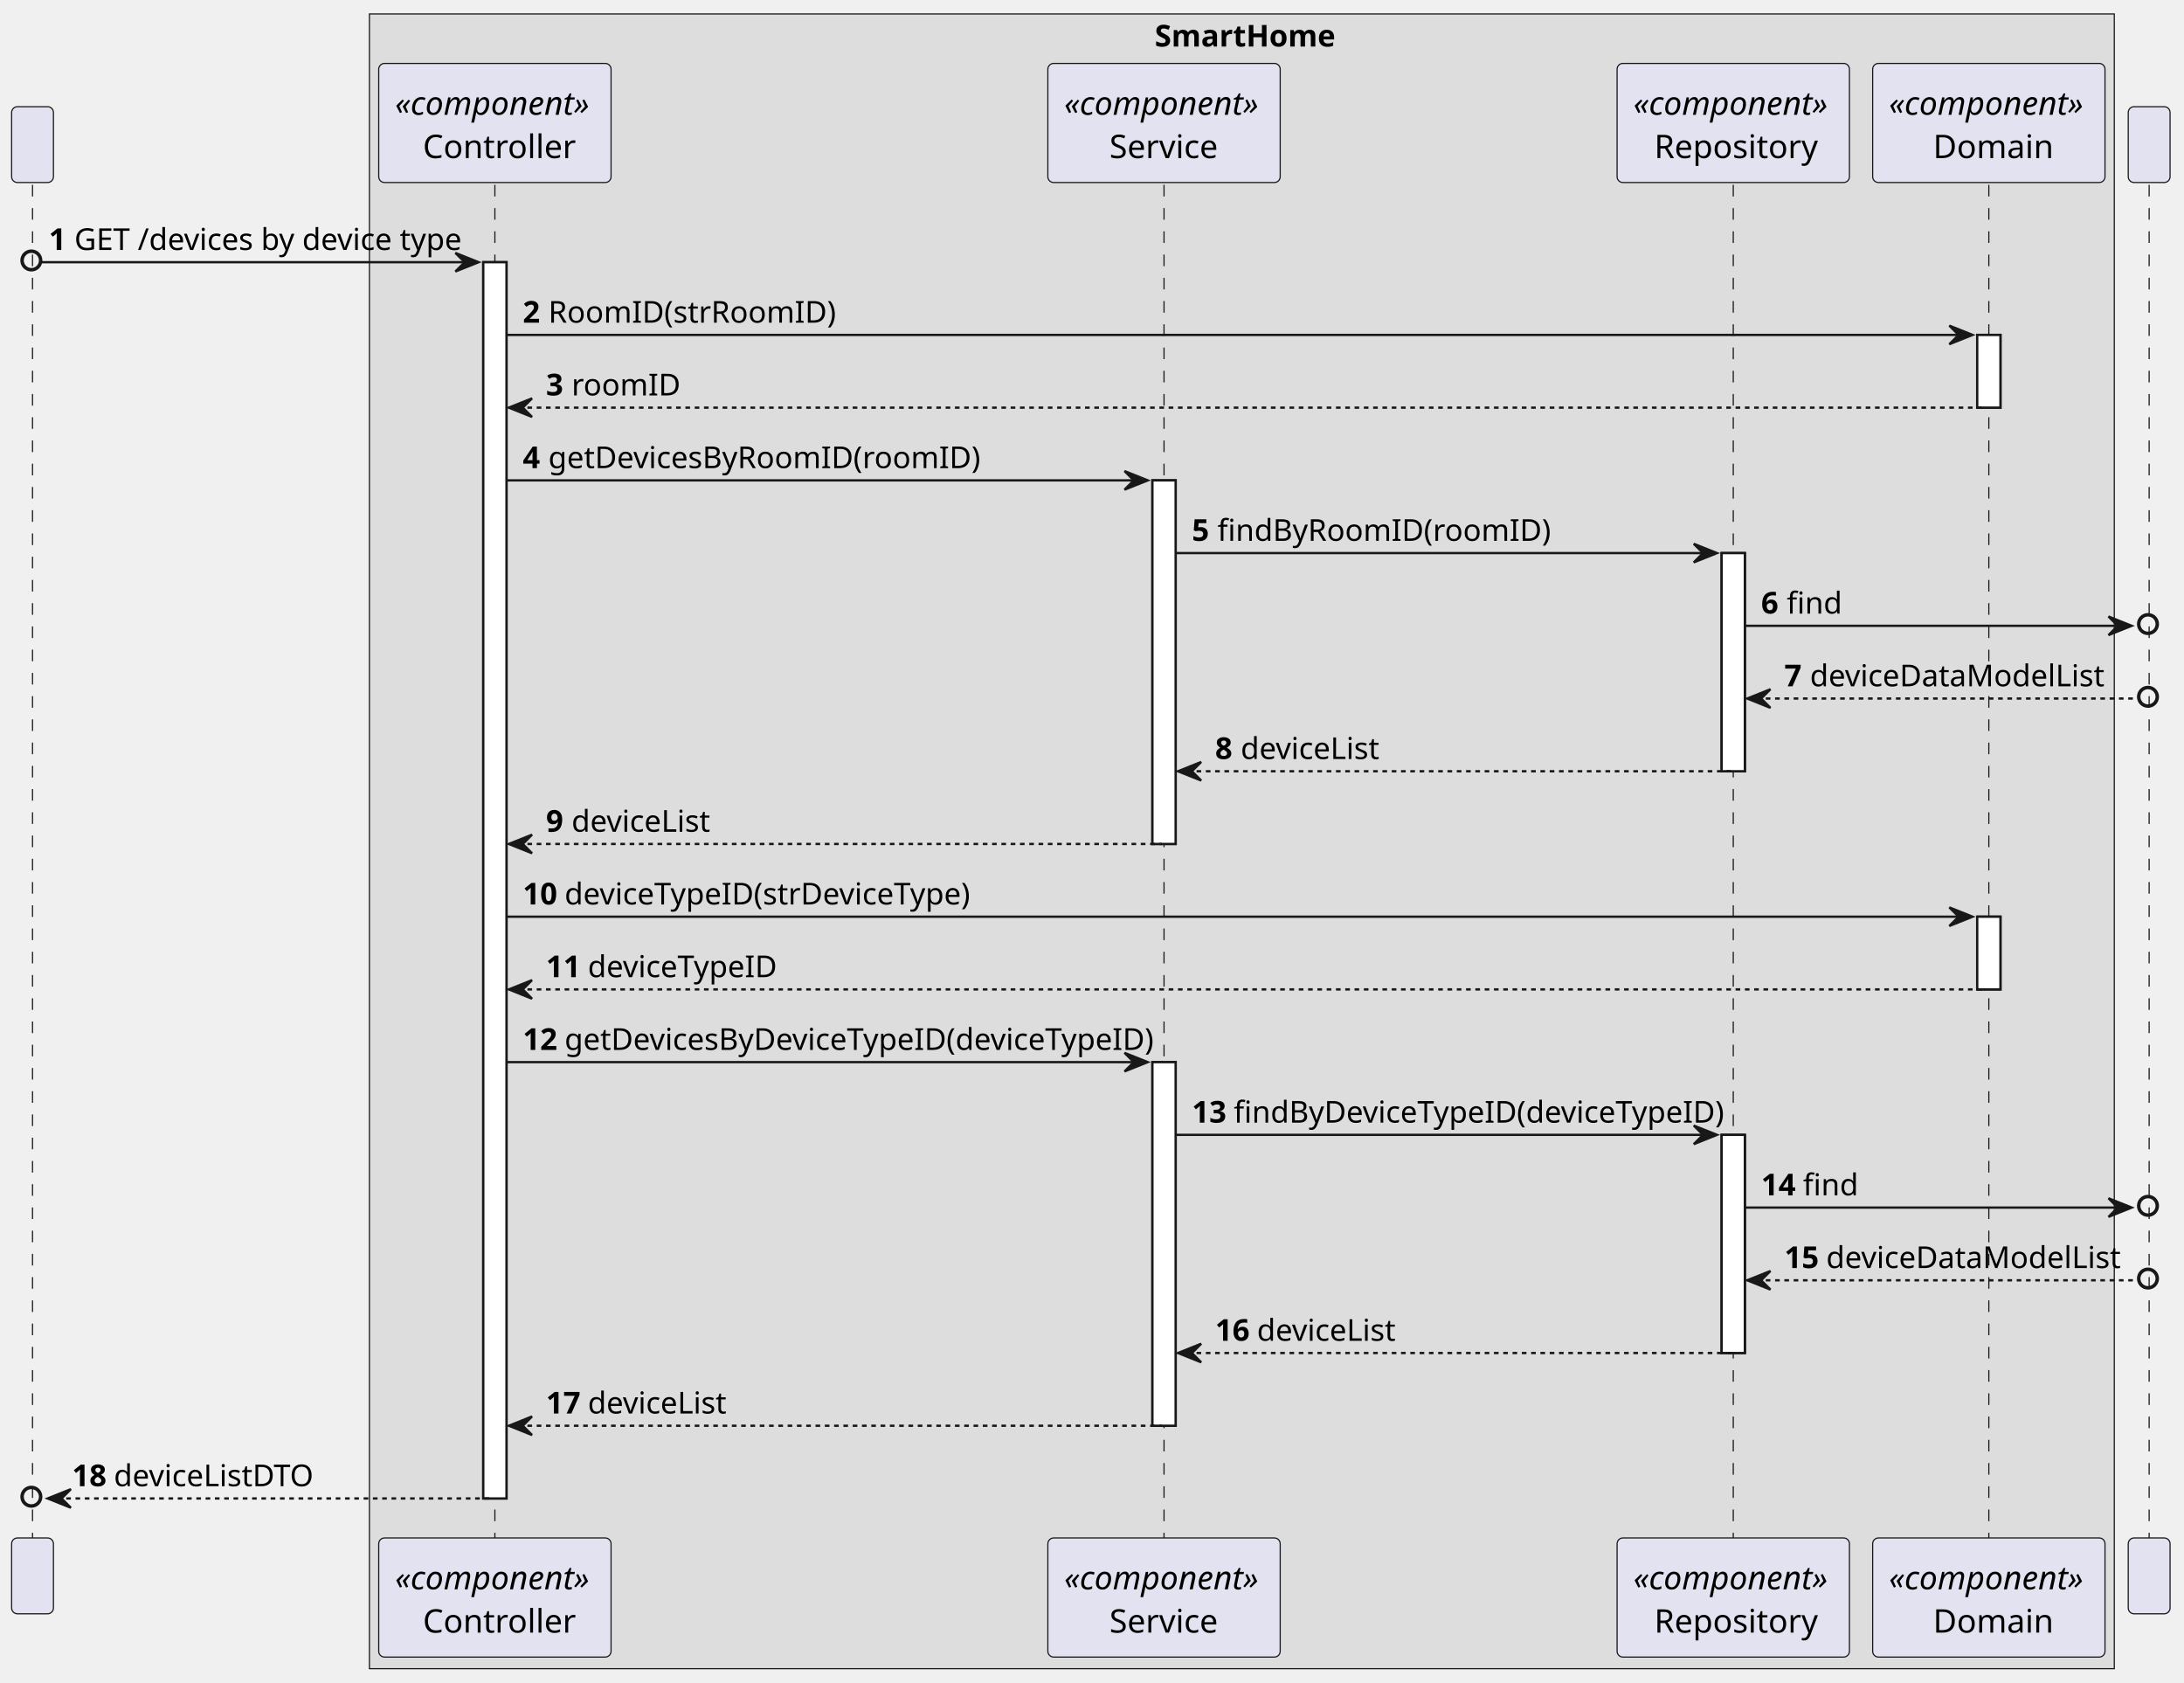
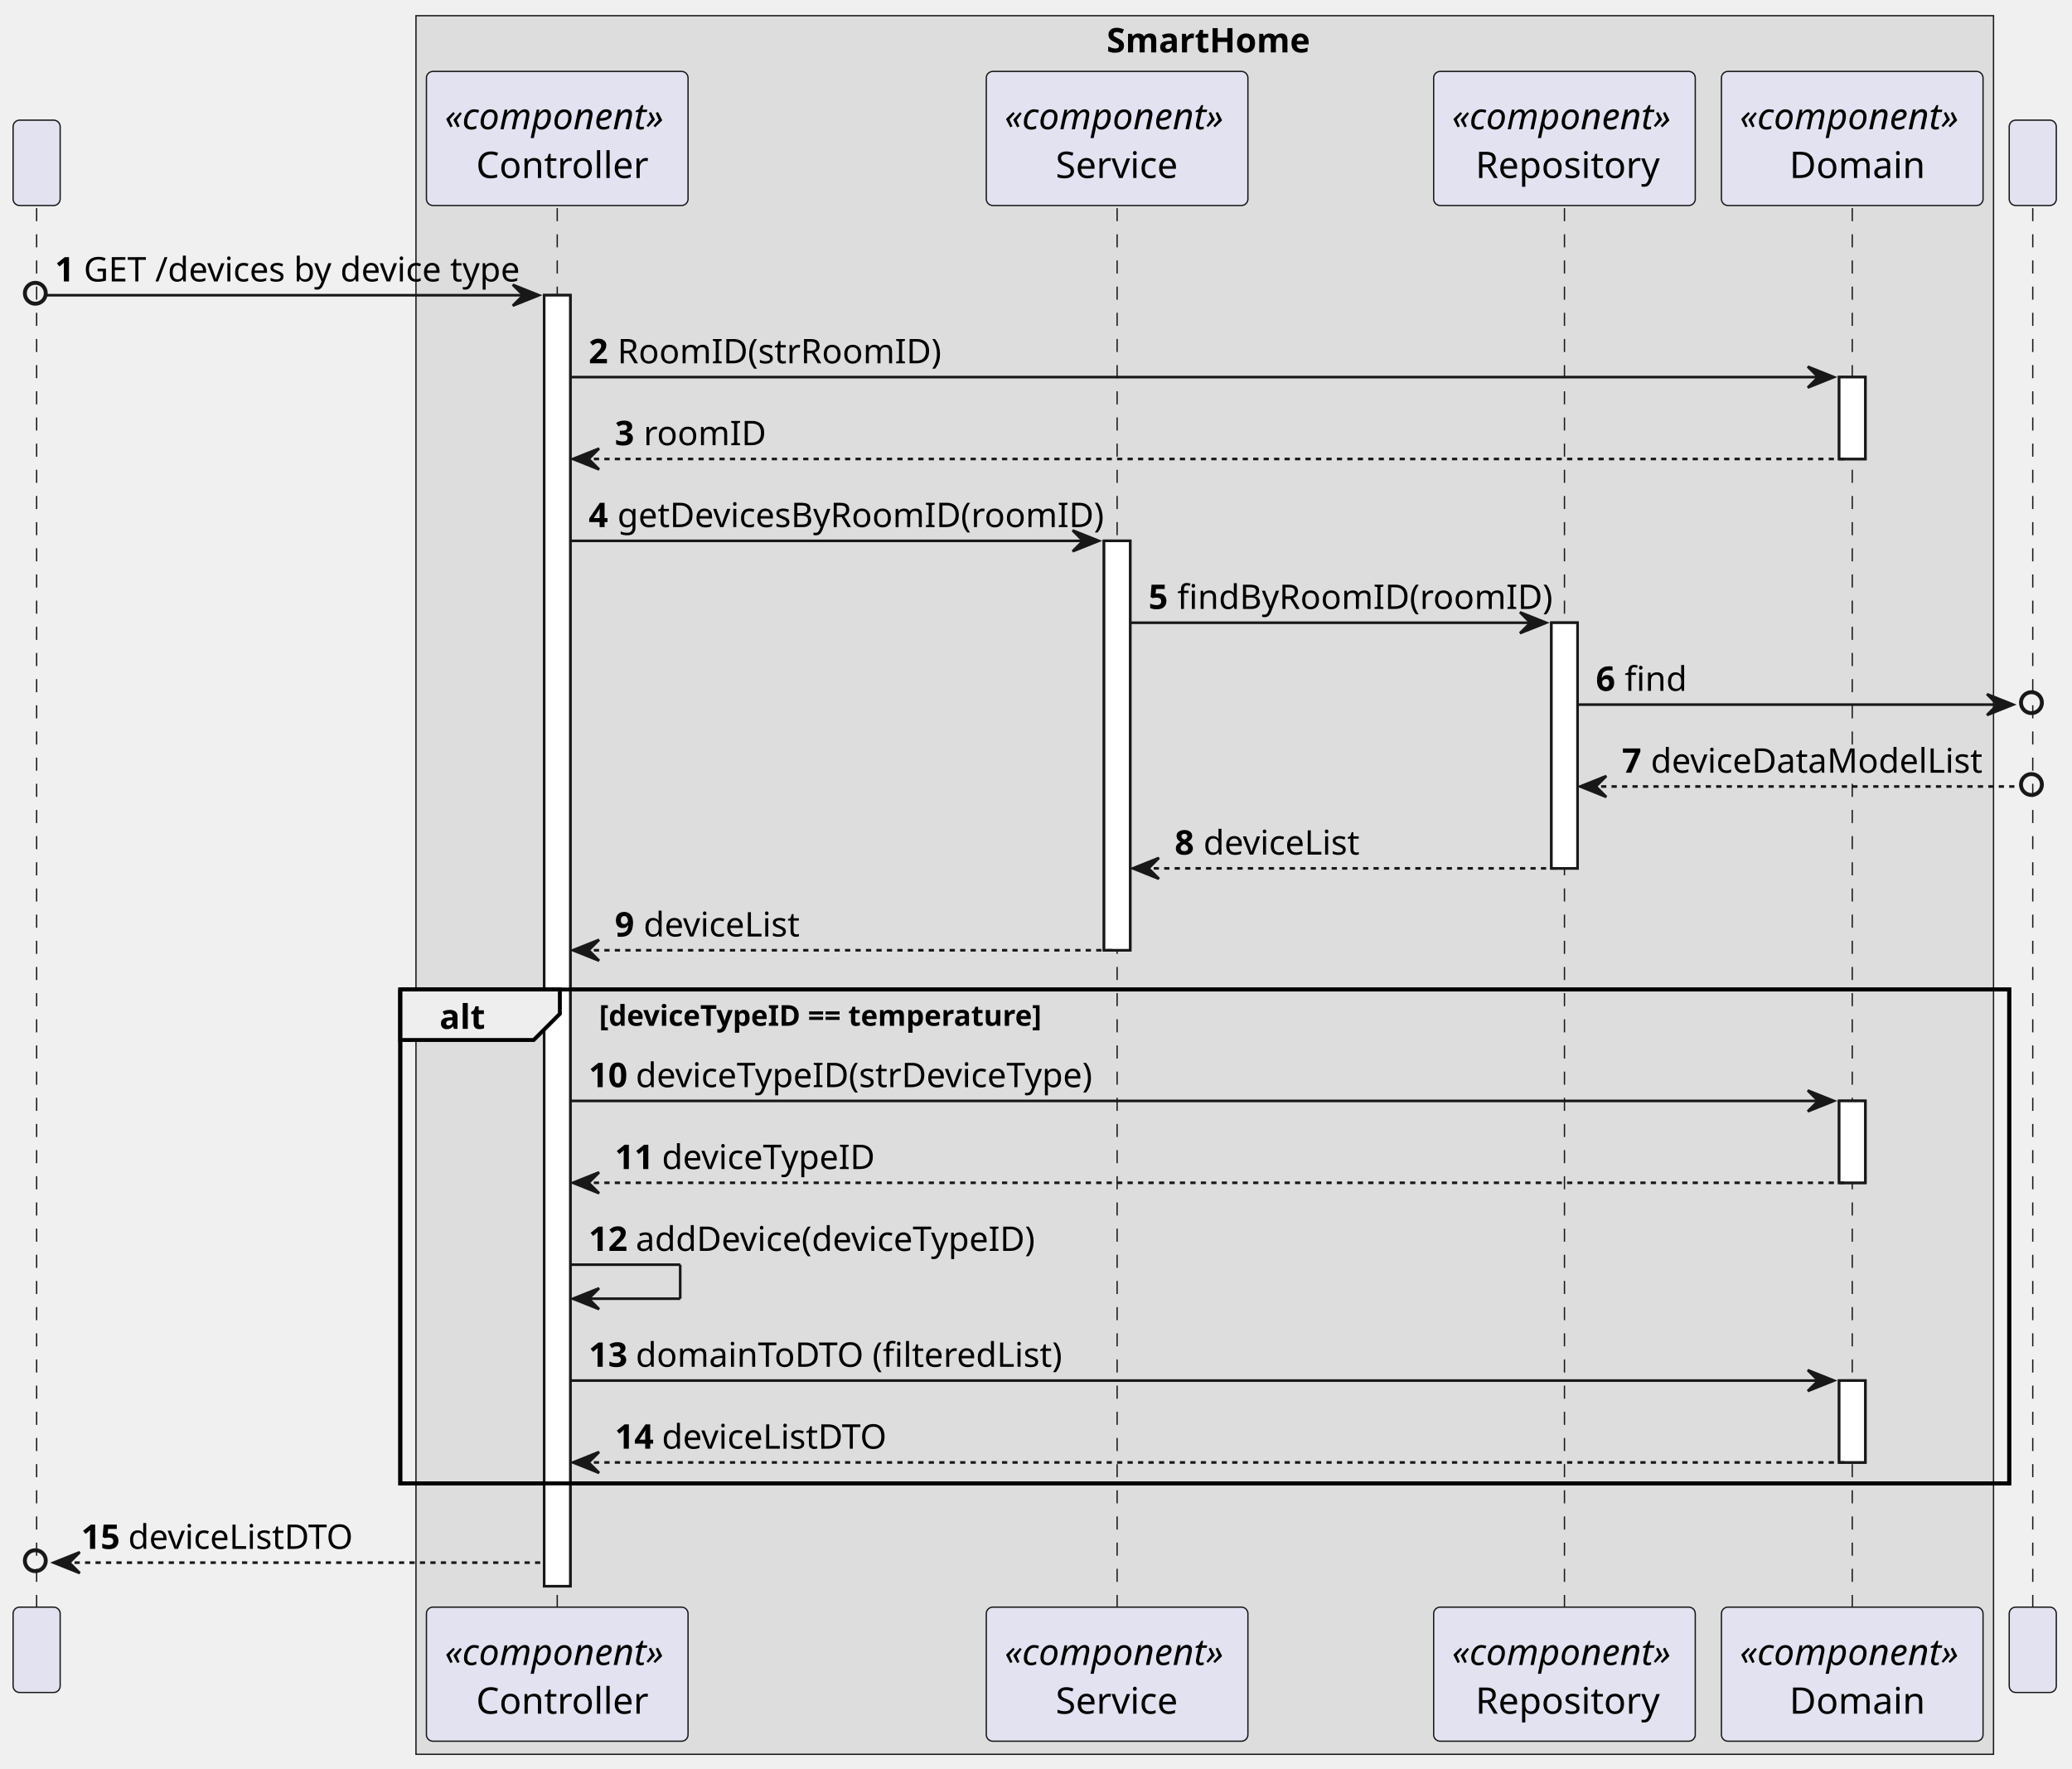
- <svg xmlns="http://www.w3.org/2000/svg" contentStyleType="text/css" height="724px" preserveAspectRatio="none" style="width:940px;height:724px;background:#FFFFFF;" version="1.1" viewBox="0 0 940 724" width="940px" zoomAndPan="magnify">
+ <svg xmlns="http://www.w3.org/2000/svg" contentStyleType="text/css" height="676px" preserveAspectRatio="none" style="width:792px;height:676px;background:#FFFFFF;" version="1.1" viewBox="0 0 792 676" width="792px" zoomAndPan="magnify">
  <defs />
  <g>
-     <rect fill="#DDDDDD" height="712.014" style="stroke:#181818;stroke-width:0.5;" width="751" x="159" y="6" />
-     <text fill="#000000" font-family="sans-serif" font-size="13" font-weight="bold" lengthAdjust="spacing" textLength="75" x="497" y="20.028">SmartHome</text>
-     <rect fill="#FFFFFF" height="531.947" style="stroke:#181818;stroke-width:1.0;" width="10" x="208" y="112.824" />
-     <rect fill="#FFFFFF" height="156.455" style="stroke:#181818;stroke-width:1.0;" width="10" x="496" y="206.697" />
-     <rect fill="#FFFFFF" height="156.455" style="stroke:#181818;stroke-width:1.0;" width="10" x="496" y="457.025" />
-     <rect fill="#FFFFFF" height="93.873" style="stroke:#181818;stroke-width:1.0;" width="10" x="741" y="237.988" />
-     <rect fill="#FFFFFF" height="93.873" style="stroke:#181818;stroke-width:1.0;" width="10" x="741" y="488.316" />
-     <rect fill="#FFFFFF" height="31.291" style="stroke:#181818;stroke-width:1.0;" width="10" x="851" y="144.115" />
-     <rect fill="#FFFFFF" height="31.291" style="stroke:#181818;stroke-width:1.0;" width="10" x="851" y="394.443" />
-     <line style="stroke:#181818;stroke-width:0.5;stroke-dasharray:5.0,5.0;" x1="14" x2="14" y1="79.533" y2="662.771" />
-     <line style="stroke:#181818;stroke-width:0.5;stroke-dasharray:5.0,5.0;" x1="213" x2="213" y1="79.533" y2="662.771" />
-     <line style="stroke:#181818;stroke-width:0.5;stroke-dasharray:5.0,5.0;" x1="501" x2="501" y1="79.533" y2="662.771" />
-     <line style="stroke:#181818;stroke-width:0.5;stroke-dasharray:5.0,5.0;" x1="746" x2="746" y1="79.533" y2="662.771" />
-     <line style="stroke:#181818;stroke-width:0.5;stroke-dasharray:5.0,5.0;" x1="856" x2="856" y1="79.533" y2="662.771" />
-     <line style="stroke:#181818;stroke-width:0.5;stroke-dasharray:5.0,5.0;" x1="925" x2="925" y1="79.533" y2="662.771" />
+     <rect fill="#DDDDDD" height="664.432" style="stroke:#181818;stroke-width:0.5;" width="603" x="159" y="6" />
+     <text fill="#000000" font-family="sans-serif" font-size="13" font-weight="bold" lengthAdjust="spacing" textLength="75" x="423" y="20.028">SmartHome</text>
+     <rect fill="#FFFFFF" height="493.365" style="stroke:#181818;stroke-width:1.0;" width="10" x="208" y="112.824" />
+     <rect fill="#FFFFFF" height="156.455" style="stroke:#181818;stroke-width:1.0;" width="10" x="422" y="206.697" />
+     <rect fill="#FFFFFF" height="93.873" style="stroke:#181818;stroke-width:1.0;" width="10" x="593" y="237.988" />
+     <rect fill="#FFFFFF" height="31.291" style="stroke:#181818;stroke-width:1.0;" width="10" x="703" y="144.115" />
+     <rect fill="#FFFFFF" height="31.291" style="stroke:#181818;stroke-width:1.0;" width="10" x="703" y="420.734" />
+     <rect fill="#FFFFFF" height="31.291" style="stroke:#181818;stroke-width:1.0;" width="10" x="703" y="527.607" />
+     <rect fill="none" height="188.746" style="stroke:#000000;stroke-width:1.5;" width="615" x="153" y="378.152" />
+     <line style="stroke:#181818;stroke-width:0.5;stroke-dasharray:5.0,5.0;" x1="14" x2="14" y1="79.533" y2="615.189" />
+     <line style="stroke:#181818;stroke-width:0.5;stroke-dasharray:5.0,5.0;" x1="213" x2="213" y1="79.533" y2="615.189" />
+     <line style="stroke:#181818;stroke-width:0.5;stroke-dasharray:5.0,5.0;" x1="427" x2="427" y1="79.533" y2="615.189" />
+     <line style="stroke:#181818;stroke-width:0.5;stroke-dasharray:5.0,5.0;" x1="598" x2="598" y1="79.533" y2="615.189" />
+     <line style="stroke:#181818;stroke-width:0.5;stroke-dasharray:5.0,5.0;" x1="708" x2="708" y1="79.533" y2="615.189" />
+     <line style="stroke:#181818;stroke-width:0.5;stroke-dasharray:5.0,5.0;" x1="777" x2="777" y1="79.533" y2="615.189" />
    <rect fill="#E2E2F0" height="32.621" rx="2.5" ry="2.5" style="stroke:#181818;stroke-width:0.5;" width="18" x="5" y="45.912" />
    <text fill="#000000" font-family="sans-serif" font-size="14" lengthAdjust="spacing" textLength="4" x="12" y="68.019"> </text>
-     <rect fill="#E2E2F0" height="32.621" rx="2.5" ry="2.5" style="stroke:#181818;stroke-width:0.5;" width="18" x="5" y="661.771" />
-     <text fill="#000000" font-family="sans-serif" font-size="14" lengthAdjust="spacing" textLength="4" x="12" y="683.879"> </text>
+     <rect fill="#E2E2F0" height="32.621" rx="2.5" ry="2.5" style="stroke:#181818;stroke-width:0.5;" width="18" x="5" y="614.189" />
+     <text fill="#000000" font-family="sans-serif" font-size="14" lengthAdjust="spacing" textLength="4" x="12" y="636.297"> </text>
    <rect fill="#E2E2F0" height="51.242" rx="2.5" ry="2.5" style="stroke:#181818;stroke-width:0.5;" width="100" x="163" y="27.291" />
    <text fill="#000000" font-family="sans-serif" font-size="14" font-style="italic" lengthAdjust="spacing" textLength="86" x="170" y="49.398">«component»</text>
    <text fill="#000000" font-family="sans-serif" font-size="14" lengthAdjust="spacing" textLength="62" x="182" y="68.019">Controller</text>
-     <rect fill="#E2E2F0" height="51.242" rx="2.5" ry="2.5" style="stroke:#181818;stroke-width:0.5;" width="100" x="163" y="661.771" />
-     <text fill="#000000" font-family="sans-serif" font-size="14" font-style="italic" lengthAdjust="spacing" textLength="86" x="170" y="683.879">«component»</text>
-     <text fill="#000000" font-family="sans-serif" font-size="14" lengthAdjust="spacing" textLength="62" x="182" y="702.5">Controller</text>
-     <rect fill="#E2E2F0" height="51.242" rx="2.5" ry="2.5" style="stroke:#181818;stroke-width:0.5;" width="100" x="451" y="27.291" />
-     <text fill="#000000" font-family="sans-serif" font-size="14" font-style="italic" lengthAdjust="spacing" textLength="86" x="458" y="49.398">«component»</text>
-     <text fill="#000000" font-family="sans-serif" font-size="14" lengthAdjust="spacing" textLength="47" x="477.5" y="68.019">Service</text>
-     <rect fill="#E2E2F0" height="51.242" rx="2.5" ry="2.5" style="stroke:#181818;stroke-width:0.5;" width="100" x="451" y="661.771" />
-     <text fill="#000000" font-family="sans-serif" font-size="14" font-style="italic" lengthAdjust="spacing" textLength="86" x="458" y="683.879">«component»</text>
-     <text fill="#000000" font-family="sans-serif" font-size="14" lengthAdjust="spacing" textLength="47" x="477.5" y="702.5">Service</text>
-     <rect fill="#E2E2F0" height="51.242" rx="2.5" ry="2.5" style="stroke:#181818;stroke-width:0.5;" width="100" x="696" y="27.291" />
-     <text fill="#000000" font-family="sans-serif" font-size="14" font-style="italic" lengthAdjust="spacing" textLength="86" x="703" y="49.398">«component»</text>
-     <text fill="#000000" font-family="sans-serif" font-size="14" lengthAdjust="spacing" textLength="68" x="712" y="68.019">Repository</text>
-     <rect fill="#E2E2F0" height="51.242" rx="2.5" ry="2.5" style="stroke:#181818;stroke-width:0.5;" width="100" x="696" y="661.771" />
-     <text fill="#000000" font-family="sans-serif" font-size="14" font-style="italic" lengthAdjust="spacing" textLength="86" x="703" y="683.879">«component»</text>
-     <text fill="#000000" font-family="sans-serif" font-size="14" lengthAdjust="spacing" textLength="68" x="712" y="702.5">Repository</text>
-     <rect fill="#E2E2F0" height="51.242" rx="2.5" ry="2.5" style="stroke:#181818;stroke-width:0.5;" width="100" x="806" y="27.291" />
-     <text fill="#000000" font-family="sans-serif" font-size="14" font-style="italic" lengthAdjust="spacing" textLength="86" x="813" y="49.398">«component»</text>
-     <text fill="#000000" font-family="sans-serif" font-size="14" lengthAdjust="spacing" textLength="48" x="832" y="68.019">Domain</text>
-     <rect fill="#E2E2F0" height="51.242" rx="2.5" ry="2.5" style="stroke:#181818;stroke-width:0.5;" width="100" x="806" y="661.771" />
-     <text fill="#000000" font-family="sans-serif" font-size="14" font-style="italic" lengthAdjust="spacing" textLength="86" x="813" y="683.879">«component»</text>
-     <text fill="#000000" font-family="sans-serif" font-size="14" lengthAdjust="spacing" textLength="48" x="832" y="702.5">Domain</text>
-     <rect fill="#E2E2F0" height="32.621" rx="2.5" ry="2.5" style="stroke:#181818;stroke-width:0.5;" width="18" x="916" y="45.912" />
-     <text fill="#000000" font-family="sans-serif" font-size="14" lengthAdjust="spacing" textLength="4" x="923" y="68.019"> </text>
-     <rect fill="#E2E2F0" height="32.621" rx="2.5" ry="2.5" style="stroke:#181818;stroke-width:0.5;" width="18" x="916" y="661.771" />
-     <text fill="#000000" font-family="sans-serif" font-size="14" lengthAdjust="spacing" textLength="4" x="923" y="683.879"> </text>
-     <rect fill="#FFFFFF" height="531.947" style="stroke:#181818;stroke-width:1.0;" width="10" x="208" y="112.824" />
-     <rect fill="#FFFFFF" height="156.455" style="stroke:#181818;stroke-width:1.0;" width="10" x="496" y="206.697" />
-     <rect fill="#FFFFFF" height="156.455" style="stroke:#181818;stroke-width:1.0;" width="10" x="496" y="457.025" />
-     <rect fill="#FFFFFF" height="93.873" style="stroke:#181818;stroke-width:1.0;" width="10" x="741" y="237.988" />
-     <rect fill="#FFFFFF" height="93.873" style="stroke:#181818;stroke-width:1.0;" width="10" x="741" y="488.316" />
-     <rect fill="#FFFFFF" height="31.291" style="stroke:#181818;stroke-width:1.0;" width="10" x="851" y="144.115" />
-     <rect fill="#FFFFFF" height="31.291" style="stroke:#181818;stroke-width:1.0;" width="10" x="851" y="394.443" />
+     <rect fill="#E2E2F0" height="51.242" rx="2.5" ry="2.5" style="stroke:#181818;stroke-width:0.5;" width="100" x="163" y="614.189" />
+     <text fill="#000000" font-family="sans-serif" font-size="14" font-style="italic" lengthAdjust="spacing" textLength="86" x="170" y="636.297">«component»</text>
+     <text fill="#000000" font-family="sans-serif" font-size="14" lengthAdjust="spacing" textLength="62" x="182" y="654.918">Controller</text>
+     <rect fill="#E2E2F0" height="51.242" rx="2.5" ry="2.5" style="stroke:#181818;stroke-width:0.5;" width="100" x="377" y="27.291" />
+     <text fill="#000000" font-family="sans-serif" font-size="14" font-style="italic" lengthAdjust="spacing" textLength="86" x="384" y="49.398">«component»</text>
+     <text fill="#000000" font-family="sans-serif" font-size="14" lengthAdjust="spacing" textLength="47" x="403.5" y="68.019">Service</text>
+     <rect fill="#E2E2F0" height="51.242" rx="2.5" ry="2.5" style="stroke:#181818;stroke-width:0.5;" width="100" x="377" y="614.189" />
+     <text fill="#000000" font-family="sans-serif" font-size="14" font-style="italic" lengthAdjust="spacing" textLength="86" x="384" y="636.297">«component»</text>
+     <text fill="#000000" font-family="sans-serif" font-size="14" lengthAdjust="spacing" textLength="47" x="403.5" y="654.918">Service</text>
+     <rect fill="#E2E2F0" height="51.242" rx="2.5" ry="2.5" style="stroke:#181818;stroke-width:0.5;" width="100" x="548" y="27.291" />
+     <text fill="#000000" font-family="sans-serif" font-size="14" font-style="italic" lengthAdjust="spacing" textLength="86" x="555" y="49.398">«component»</text>
+     <text fill="#000000" font-family="sans-serif" font-size="14" lengthAdjust="spacing" textLength="68" x="564" y="68.019">Repository</text>
+     <rect fill="#E2E2F0" height="51.242" rx="2.5" ry="2.5" style="stroke:#181818;stroke-width:0.5;" width="100" x="548" y="614.189" />
+     <text fill="#000000" font-family="sans-serif" font-size="14" font-style="italic" lengthAdjust="spacing" textLength="86" x="555" y="636.297">«component»</text>
+     <text fill="#000000" font-family="sans-serif" font-size="14" lengthAdjust="spacing" textLength="68" x="564" y="654.918">Repository</text>
+     <rect fill="#E2E2F0" height="51.242" rx="2.5" ry="2.5" style="stroke:#181818;stroke-width:0.5;" width="100" x="658" y="27.291" />
+     <text fill="#000000" font-family="sans-serif" font-size="14" font-style="italic" lengthAdjust="spacing" textLength="86" x="665" y="49.398">«component»</text>
+     <text fill="#000000" font-family="sans-serif" font-size="14" lengthAdjust="spacing" textLength="48" x="684" y="68.019">Domain</text>
+     <rect fill="#E2E2F0" height="51.242" rx="2.5" ry="2.5" style="stroke:#181818;stroke-width:0.5;" width="100" x="658" y="614.189" />
+     <text fill="#000000" font-family="sans-serif" font-size="14" font-style="italic" lengthAdjust="spacing" textLength="86" x="665" y="636.297">«component»</text>
+     <text fill="#000000" font-family="sans-serif" font-size="14" lengthAdjust="spacing" textLength="48" x="684" y="654.918">Domain</text>
+     <rect fill="#E2E2F0" height="32.621" rx="2.5" ry="2.5" style="stroke:#181818;stroke-width:0.5;" width="18" x="768" y="45.912" />
+     <text fill="#000000" font-family="sans-serif" font-size="14" lengthAdjust="spacing" textLength="4" x="775" y="68.019"> </text>
+     <rect fill="#E2E2F0" height="32.621" rx="2.5" ry="2.5" style="stroke:#181818;stroke-width:0.5;" width="18" x="768" y="614.189" />
+     <text fill="#000000" font-family="sans-serif" font-size="14" lengthAdjust="spacing" textLength="4" x="775" y="636.297"> </text>
+     <rect fill="#FFFFFF" height="493.365" style="stroke:#181818;stroke-width:1.0;" width="10" x="208" y="112.824" />
+     <rect fill="#FFFFFF" height="156.455" style="stroke:#181818;stroke-width:1.0;" width="10" x="422" y="206.697" />
+     <rect fill="#FFFFFF" height="93.873" style="stroke:#181818;stroke-width:1.0;" width="10" x="593" y="237.988" />
+     <rect fill="#FFFFFF" height="31.291" style="stroke:#181818;stroke-width:1.0;" width="10" x="703" y="144.115" />
+     <rect fill="#FFFFFF" height="31.291" style="stroke:#181818;stroke-width:1.0;" width="10" x="703" y="420.734" />
+     <rect fill="#FFFFFF" height="31.291" style="stroke:#181818;stroke-width:1.0;" width="10" x="703" y="527.607" />
    <ellipse cx="13.5" cy="112.074" fill="none" rx="4" ry="4" style="stroke:#181818;stroke-width:1.5;" />
    <polygon fill="#181818" points="196,108.824,206,112.824,196,116.824,200,112.824" style="stroke:#181818;stroke-width:1.0;" />
    <line style="stroke:#181818;stroke-width:1.0;" x1="18" x2="202" y1="112.824" y2="112.824" />
    <text fill="#000000" font-family="sans-serif" font-size="13" font-weight="bold" lengthAdjust="spacing" textLength="7" x="21" y="107.561">1</text>
    <text fill="#000000" font-family="sans-serif" font-size="13" lengthAdjust="spacing" textLength="164" x="32" y="107.561">GET /devices by device type</text>
-     <polygon fill="#181818" points="839,140.115,849,144.115,839,148.115,843,144.115" style="stroke:#181818;stroke-width:1.0;" />
-     <line style="stroke:#181818;stroke-width:1.0;" x1="218" x2="845" y1="144.115" y2="144.115" />
+     <polygon fill="#181818" points="691,140.115,701,144.115,691,148.115,695,144.115" style="stroke:#181818;stroke-width:1.0;" />
+     <line style="stroke:#181818;stroke-width:1.0;" x1="218" x2="697" y1="144.115" y2="144.115" />
    <text fill="#000000" font-family="sans-serif" font-size="13" font-weight="bold" lengthAdjust="spacing" textLength="7" x="225" y="138.852">2</text>
    <text fill="#000000" font-family="sans-serif" font-size="13" lengthAdjust="spacing" textLength="115" x="236" y="138.852">RoomID(strRoomID)</text>
    <polygon fill="#181818" points="229,171.406,219,175.406,229,179.406,225,175.406" style="stroke:#181818;stroke-width:1.0;" />
-     <line style="stroke:#181818;stroke-width:1.0;stroke-dasharray:2.0,2.0;" x1="223" x2="855" y1="175.406" y2="175.406" />
+     <line style="stroke:#181818;stroke-width:1.0;stroke-dasharray:2.0,2.0;" x1="223" x2="707" y1="175.406" y2="175.406" />
    <text fill="#000000" font-family="sans-serif" font-size="13" font-weight="bold" lengthAdjust="spacing" textLength="7" x="235" y="170.144">3</text>
    <text fill="#000000" font-family="sans-serif" font-size="13" lengthAdjust="spacing" textLength="41" x="246" y="170.144">roomID</text>
-     <polygon fill="#181818" points="484,202.697,494,206.697,484,210.697,488,206.697" style="stroke:#181818;stroke-width:1.0;" />
-     <line style="stroke:#181818;stroke-width:1.0;" x1="218" x2="490" y1="206.697" y2="206.697" />
+     <polygon fill="#181818" points="410,202.697,420,206.697,410,210.697,414,206.697" style="stroke:#181818;stroke-width:1.0;" />
+     <line style="stroke:#181818;stroke-width:1.0;" x1="218" x2="416" y1="206.697" y2="206.697" />
    <text fill="#000000" font-family="sans-serif" font-size="13" font-weight="bold" lengthAdjust="spacing" textLength="7" x="225" y="201.435">4</text>
    <text fill="#000000" font-family="sans-serif" font-size="13" lengthAdjust="spacing" textLength="174" x="236" y="201.435">getDevicesByRoomID(roomID)</text>
-     <polygon fill="#181818" points="729,233.988,739,237.988,729,241.988,733,237.988" style="stroke:#181818;stroke-width:1.0;" />
-     <line style="stroke:#181818;stroke-width:1.0;" x1="506" x2="735" y1="237.988" y2="237.988" />
-     <text fill="#000000" font-family="sans-serif" font-size="13" font-weight="bold" lengthAdjust="spacing" textLength="7" x="513" y="232.726">5</text>
-     <text fill="#000000" font-family="sans-serif" font-size="13" lengthAdjust="spacing" textLength="131" x="524" y="232.726">findByRoomID(roomID)</text>
-     <ellipse cx="924.5" cy="268.529" fill="none" rx="4" ry="4" style="stroke:#181818;stroke-width:1.5;" />
-     <polygon fill="#181818" points="907.5,265.279,917.5,269.279,907.5,273.279,911.5,269.279" style="stroke:#181818;stroke-width:1.0;" />
-     <line style="stroke:#181818;stroke-width:1.0;" x1="751" x2="913.5" y1="269.279" y2="269.279" />
-     <text fill="#000000" font-family="sans-serif" font-size="13" font-weight="bold" lengthAdjust="spacing" textLength="7" x="758" y="264.017">6</text>
-     <text fill="#000000" font-family="sans-serif" font-size="13" lengthAdjust="spacing" textLength="20" x="769" y="264.017">find</text>
-     <polygon fill="#181818" points="762,296.57,752,300.57,762,304.57,758,300.57" style="stroke:#181818;stroke-width:1.0;" />
-     <ellipse cx="924.5" cy="299.82" fill="none" rx="4" ry="4" style="stroke:#181818;stroke-width:1.5;" />
-     <line style="stroke:#181818;stroke-width:1.0;stroke-dasharray:2.0,2.0;" x1="756" x2="920" y1="300.57" y2="300.57" />
-     <text fill="#000000" font-family="sans-serif" font-size="13" font-weight="bold" lengthAdjust="spacing" textLength="7" x="768" y="295.308">7</text>
-     <text fill="#000000" font-family="sans-serif" font-size="13" lengthAdjust="spacing" textLength="119" x="779" y="295.308">deviceDataModelList</text>
-     <polygon fill="#181818" points="517,327.861,507,331.861,517,335.861,513,331.861" style="stroke:#181818;stroke-width:1.0;" />
-     <line style="stroke:#181818;stroke-width:1.0;stroke-dasharray:2.0,2.0;" x1="511" x2="745" y1="331.861" y2="331.861" />
-     <text fill="#000000" font-family="sans-serif" font-size="13" font-weight="bold" lengthAdjust="spacing" textLength="7" x="523" y="326.599">8</text>
-     <text fill="#000000" font-family="sans-serif" font-size="13" lengthAdjust="spacing" textLength="57" x="534" y="326.599">deviceList</text>
+     <polygon fill="#181818" points="581,233.988,591,237.988,581,241.988,585,237.988" style="stroke:#181818;stroke-width:1.0;" />
+     <line style="stroke:#181818;stroke-width:1.0;" x1="432" x2="587" y1="237.988" y2="237.988" />
+     <text fill="#000000" font-family="sans-serif" font-size="13" font-weight="bold" lengthAdjust="spacing" textLength="7" x="439" y="232.726">5</text>
+     <text fill="#000000" font-family="sans-serif" font-size="13" lengthAdjust="spacing" textLength="131" x="450" y="232.726">findByRoomID(roomID)</text>
+     <ellipse cx="776.5" cy="268.529" fill="none" rx="4" ry="4" style="stroke:#181818;stroke-width:1.5;" />
+     <polygon fill="#181818" points="759.5,265.279,769.5,269.279,759.5,273.279,763.5,269.279" style="stroke:#181818;stroke-width:1.0;" />
+     <line style="stroke:#181818;stroke-width:1.0;" x1="603" x2="765.5" y1="269.279" y2="269.279" />
+     <text fill="#000000" font-family="sans-serif" font-size="13" font-weight="bold" lengthAdjust="spacing" textLength="7" x="610" y="264.017">6</text>
+     <text fill="#000000" font-family="sans-serif" font-size="13" lengthAdjust="spacing" textLength="20" x="621" y="264.017">find</text>
+     <polygon fill="#181818" points="614,296.57,604,300.57,614,304.57,610,300.57" style="stroke:#181818;stroke-width:1.0;" />
+     <ellipse cx="776.5" cy="299.82" fill="none" rx="4" ry="4" style="stroke:#181818;stroke-width:1.5;" />
+     <line style="stroke:#181818;stroke-width:1.0;stroke-dasharray:2.0,2.0;" x1="608" x2="772" y1="300.57" y2="300.57" />
+     <text fill="#000000" font-family="sans-serif" font-size="13" font-weight="bold" lengthAdjust="spacing" textLength="7" x="620" y="295.308">7</text>
+     <text fill="#000000" font-family="sans-serif" font-size="13" lengthAdjust="spacing" textLength="119" x="631" y="295.308">deviceDataModelList</text>
+     <polygon fill="#181818" points="443,327.861,433,331.861,443,335.861,439,331.861" style="stroke:#181818;stroke-width:1.0;" />
+     <line style="stroke:#181818;stroke-width:1.0;stroke-dasharray:2.0,2.0;" x1="437" x2="597" y1="331.861" y2="331.861" />
+     <text fill="#000000" font-family="sans-serif" font-size="13" font-weight="bold" lengthAdjust="spacing" textLength="7" x="449" y="326.599">8</text>
+     <text fill="#000000" font-family="sans-serif" font-size="13" lengthAdjust="spacing" textLength="57" x="460" y="326.599">deviceList</text>
    <polygon fill="#181818" points="229,359.152,219,363.152,229,367.152,225,363.152" style="stroke:#181818;stroke-width:1.0;" />
-     <line style="stroke:#181818;stroke-width:1.0;stroke-dasharray:2.0,2.0;" x1="223" x2="500" y1="363.152" y2="363.152" />
+     <line style="stroke:#181818;stroke-width:1.0;stroke-dasharray:2.0,2.0;" x1="223" x2="426" y1="363.152" y2="363.152" />
    <text fill="#000000" font-family="sans-serif" font-size="13" font-weight="bold" lengthAdjust="spacing" textLength="7" x="235" y="357.89">9</text>
    <text fill="#000000" font-family="sans-serif" font-size="13" lengthAdjust="spacing" textLength="57" x="246" y="357.89">deviceList</text>
-     <polygon fill="#181818" points="839,390.443,849,394.443,839,398.443,843,394.443" style="stroke:#181818;stroke-width:1.0;" />
-     <line style="stroke:#181818;stroke-width:1.0;" x1="218" x2="845" y1="394.443" y2="394.443" />
-     <text fill="#000000" font-family="sans-serif" font-size="13" font-weight="bold" lengthAdjust="spacing" textLength="14" x="225" y="389.181">10</text>
-     <text fill="#000000" font-family="sans-serif" font-size="13" lengthAdjust="spacing" textLength="165" x="243" y="389.181">deviceTypeID(strDeviceType)</text>
-     <polygon fill="#181818" points="229,421.734,219,425.734,229,429.734,225,425.734" style="stroke:#181818;stroke-width:1.0;" />
-     <line style="stroke:#181818;stroke-width:1.0;stroke-dasharray:2.0,2.0;" x1="223" x2="855" y1="425.734" y2="425.734" />
-     <text fill="#000000" font-family="sans-serif" font-size="13" font-weight="bold" lengthAdjust="spacing" textLength="14" x="235" y="420.472">11</text>
-     <text fill="#000000" font-family="sans-serif" font-size="13" lengthAdjust="spacing" textLength="76" x="253" y="420.472">deviceTypeID</text>
-     <polygon fill="#181818" points="484,453.025,494,457.025,484,461.025,488,457.025" style="stroke:#181818;stroke-width:1.0;" />
-     <line style="stroke:#181818;stroke-width:1.0;" x1="218" x2="490" y1="457.025" y2="457.025" />
-     <text fill="#000000" font-family="sans-serif" font-size="13" font-weight="bold" lengthAdjust="spacing" textLength="14" x="225" y="451.763">12</text>
-     <text fill="#000000" font-family="sans-serif" font-size="13" lengthAdjust="spacing" textLength="241" x="243" y="451.763">getDevicesByDeviceTypeID(deviceTypeID)</text>
-     <polygon fill="#181818" points="729,484.316,739,488.316,729,492.316,733,488.316" style="stroke:#181818;stroke-width:1.0;" />
-     <line style="stroke:#181818;stroke-width:1.0;" x1="506" x2="735" y1="488.316" y2="488.316" />
-     <text fill="#000000" font-family="sans-serif" font-size="13" font-weight="bold" lengthAdjust="spacing" textLength="14" x="513" y="483.054">13</text>
-     <text fill="#000000" font-family="sans-serif" font-size="13" lengthAdjust="spacing" textLength="198" x="531" y="483.054">findByDeviceTypeID(deviceTypeID)</text>
-     <ellipse cx="924.5" cy="518.857" fill="none" rx="4" ry="4" style="stroke:#181818;stroke-width:1.5;" />
-     <polygon fill="#181818" points="907.5,515.607,917.5,519.607,907.5,523.607,911.5,519.607" style="stroke:#181818;stroke-width:1.0;" />
-     <line style="stroke:#181818;stroke-width:1.0;" x1="751" x2="913.5" y1="519.607" y2="519.607" />
-     <text fill="#000000" font-family="sans-serif" font-size="13" font-weight="bold" lengthAdjust="spacing" textLength="14" x="758" y="514.345">14</text>
-     <text fill="#000000" font-family="sans-serif" font-size="13" lengthAdjust="spacing" textLength="20" x="776" y="514.345">find</text>
-     <polygon fill="#181818" points="762,546.898,752,550.898,762,554.898,758,550.898" style="stroke:#181818;stroke-width:1.0;" />
-     <ellipse cx="924.5" cy="550.148" fill="none" rx="4" ry="4" style="stroke:#181818;stroke-width:1.5;" />
-     <line style="stroke:#181818;stroke-width:1.0;stroke-dasharray:2.0,2.0;" x1="756" x2="920" y1="550.898" y2="550.898" />
-     <text fill="#000000" font-family="sans-serif" font-size="13" font-weight="bold" lengthAdjust="spacing" textLength="14" x="768" y="545.636">15</text>
-     <text fill="#000000" font-family="sans-serif" font-size="13" lengthAdjust="spacing" textLength="119" x="786" y="545.636">deviceDataModelList</text>
-     <polygon fill="#181818" points="517,578.189,507,582.189,517,586.189,513,582.189" style="stroke:#181818;stroke-width:1.0;" />
-     <line style="stroke:#181818;stroke-width:1.0;stroke-dasharray:2.0,2.0;" x1="511" x2="745" y1="582.189" y2="582.189" />
-     <text fill="#000000" font-family="sans-serif" font-size="13" font-weight="bold" lengthAdjust="spacing" textLength="14" x="523" y="576.927">16</text>
-     <text fill="#000000" font-family="sans-serif" font-size="13" lengthAdjust="spacing" textLength="57" x="541" y="576.927">deviceList</text>
-     <polygon fill="#181818" points="229,609.481,219,613.481,229,617.481,225,613.481" style="stroke:#181818;stroke-width:1.0;" />
-     <line style="stroke:#181818;stroke-width:1.0;stroke-dasharray:2.0,2.0;" x1="223" x2="500" y1="613.481" y2="613.481" />
-     <text fill="#000000" font-family="sans-serif" font-size="13" font-weight="bold" lengthAdjust="spacing" textLength="14" x="235" y="608.218">17</text>
-     <text fill="#000000" font-family="sans-serif" font-size="13" lengthAdjust="spacing" textLength="57" x="253" y="608.218">deviceList</text>
-     <ellipse cx="13.5" cy="644.021" fill="none" rx="4" ry="4" style="stroke:#181818;stroke-width:1.5;" />
-     <polygon fill="#181818" points="30.5,640.771,20.5,644.771,30.5,648.771,26.5,644.771" style="stroke:#181818;stroke-width:1.0;" />
-     <line style="stroke:#181818;stroke-width:1.0;stroke-dasharray:2.0,2.0;" x1="28.5" x2="212" y1="644.771" y2="644.771" />
-     <text fill="#000000" font-family="sans-serif" font-size="13" font-weight="bold" lengthAdjust="spacing" textLength="14" x="31" y="639.509">18</text>
-     <text fill="#000000" font-family="sans-serif" font-size="13" lengthAdjust="spacing" textLength="83" x="49" y="639.509">deviceListDTO</text>
+     <path d="M153,378.152 L214,378.152 L214,387.443 L204,397.443 L153,397.443 L153,378.152 " fill="#EEEEEE" style="stroke:#000000;stroke-width:1.5;" />
+     <rect fill="none" height="188.746" style="stroke:#000000;stroke-width:1.5;" width="615" x="153" y="378.152" />
+     <text fill="#000000" font-family="sans-serif" font-size="13" font-weight="bold" lengthAdjust="spacing" textLength="16" x="168" y="393.181">alt</text>
+     <text fill="#000000" font-family="sans-serif" font-size="11" font-weight="bold" lengthAdjust="spacing" textLength="169" x="229" y="392.022">[deviceTypeID == temperature]</text>
+     <polygon fill="#181818" points="691,416.734,701,420.734,691,424.734,695,420.734" style="stroke:#181818;stroke-width:1.0;" />
+     <line style="stroke:#181818;stroke-width:1.0;" x1="218" x2="697" y1="420.734" y2="420.734" />
+     <text fill="#000000" font-family="sans-serif" font-size="13" font-weight="bold" lengthAdjust="spacing" textLength="14" x="225" y="415.472">10</text>
+     <text fill="#000000" font-family="sans-serif" font-size="13" lengthAdjust="spacing" textLength="165" x="243" y="415.472">deviceTypeID(strDeviceType)</text>
+     <polygon fill="#181818" points="229,448.025,219,452.025,229,456.025,225,452.025" style="stroke:#181818;stroke-width:1.0;" />
+     <line style="stroke:#181818;stroke-width:1.0;stroke-dasharray:2.0,2.0;" x1="223" x2="707" y1="452.025" y2="452.025" />
+     <text fill="#000000" font-family="sans-serif" font-size="13" font-weight="bold" lengthAdjust="spacing" textLength="14" x="235" y="446.763">11</text>
+     <text fill="#000000" font-family="sans-serif" font-size="13" lengthAdjust="spacing" textLength="76" x="253" y="446.763">deviceTypeID</text>
+     <line style="stroke:#181818;stroke-width:1.0;" x1="218" x2="260" y1="483.316" y2="483.316" />
+     <line style="stroke:#181818;stroke-width:1.0;" x1="260" x2="260" y1="483.316" y2="496.316" />
+     <line style="stroke:#181818;stroke-width:1.0;" x1="219" x2="260" y1="496.316" y2="496.316" />
+     <polygon fill="#181818" points="229,492.316,219,496.316,229,500.316,225,496.316" style="stroke:#181818;stroke-width:1.0;" />
+     <text fill="#000000" font-family="sans-serif" font-size="13" font-weight="bold" lengthAdjust="spacing" textLength="14" x="225" y="478.054">12</text>
+     <text fill="#000000" font-family="sans-serif" font-size="13" lengthAdjust="spacing" textLength="143" x="243" y="478.054">addDevice(deviceTypeID)</text>
+     <polygon fill="#181818" points="691,523.607,701,527.607,691,531.607,695,527.607" style="stroke:#181818;stroke-width:1.0;" />
+     <line style="stroke:#181818;stroke-width:1.0;" x1="218" x2="697" y1="527.607" y2="527.607" />
+     <text fill="#000000" font-family="sans-serif" font-size="13" font-weight="bold" lengthAdjust="spacing" textLength="14" x="225" y="522.345">13</text>
+     <text fill="#000000" font-family="sans-serif" font-size="13" lengthAdjust="spacing" textLength="153" x="243" y="522.345">domainToDTO (filteredList)</text>
+     <polygon fill="#181818" points="229,554.898,219,558.898,229,562.898,225,558.898" style="stroke:#181818;stroke-width:1.0;" />
+     <line style="stroke:#181818;stroke-width:1.0;stroke-dasharray:2.0,2.0;" x1="223" x2="707" y1="558.898" y2="558.898" />
+     <text fill="#000000" font-family="sans-serif" font-size="13" font-weight="bold" lengthAdjust="spacing" textLength="14" x="235" y="553.636">14</text>
+     <text fill="#000000" font-family="sans-serif" font-size="13" lengthAdjust="spacing" textLength="83" x="253" y="553.636">deviceListDTO</text>
+     <ellipse cx="13.5" cy="596.439" fill="none" rx="4" ry="4" style="stroke:#181818;stroke-width:1.5;" />
+     <polygon fill="#181818" points="30.5,593.189,20.5,597.189,30.5,601.189,26.5,597.189" style="stroke:#181818;stroke-width:1.0;" />
+     <line style="stroke:#181818;stroke-width:1.0;stroke-dasharray:2.0,2.0;" x1="28.5" x2="207" y1="597.189" y2="597.189" />
+     <text fill="#000000" font-family="sans-serif" font-size="13" font-weight="bold" lengthAdjust="spacing" textLength="14" x="31" y="591.927">15</text>
+     <text fill="#000000" font-family="sans-serif" font-size="13" lengthAdjust="spacing" textLength="83" x="49" y="591.927">deviceListDTO</text>
  </g>
</svg>
